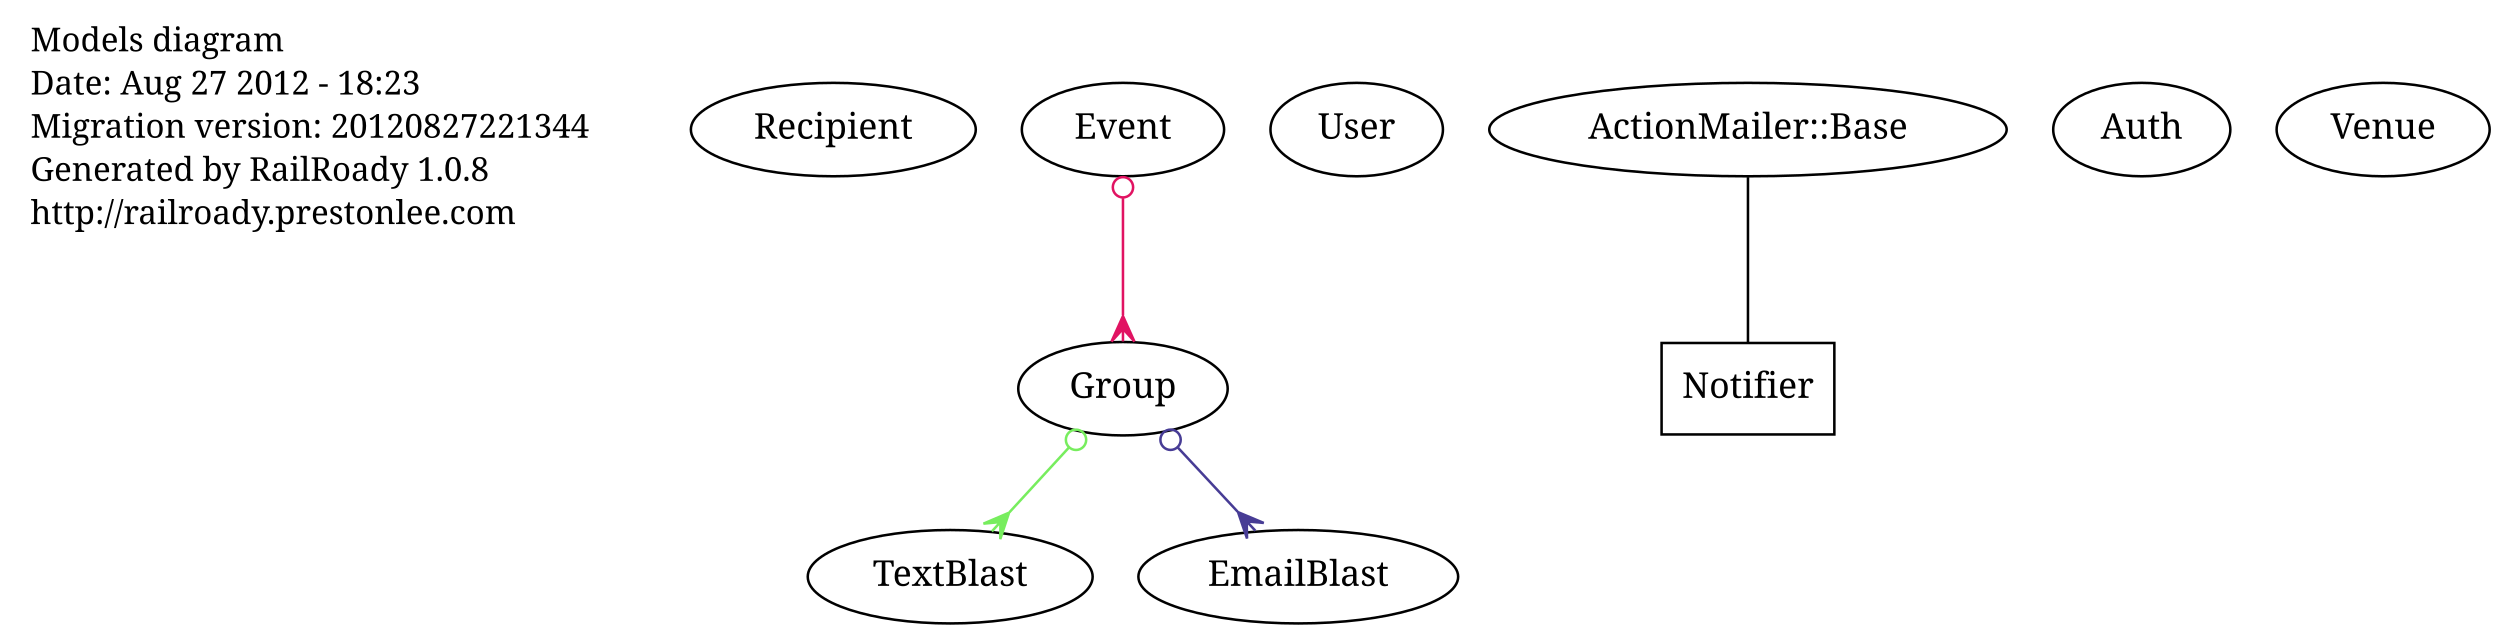
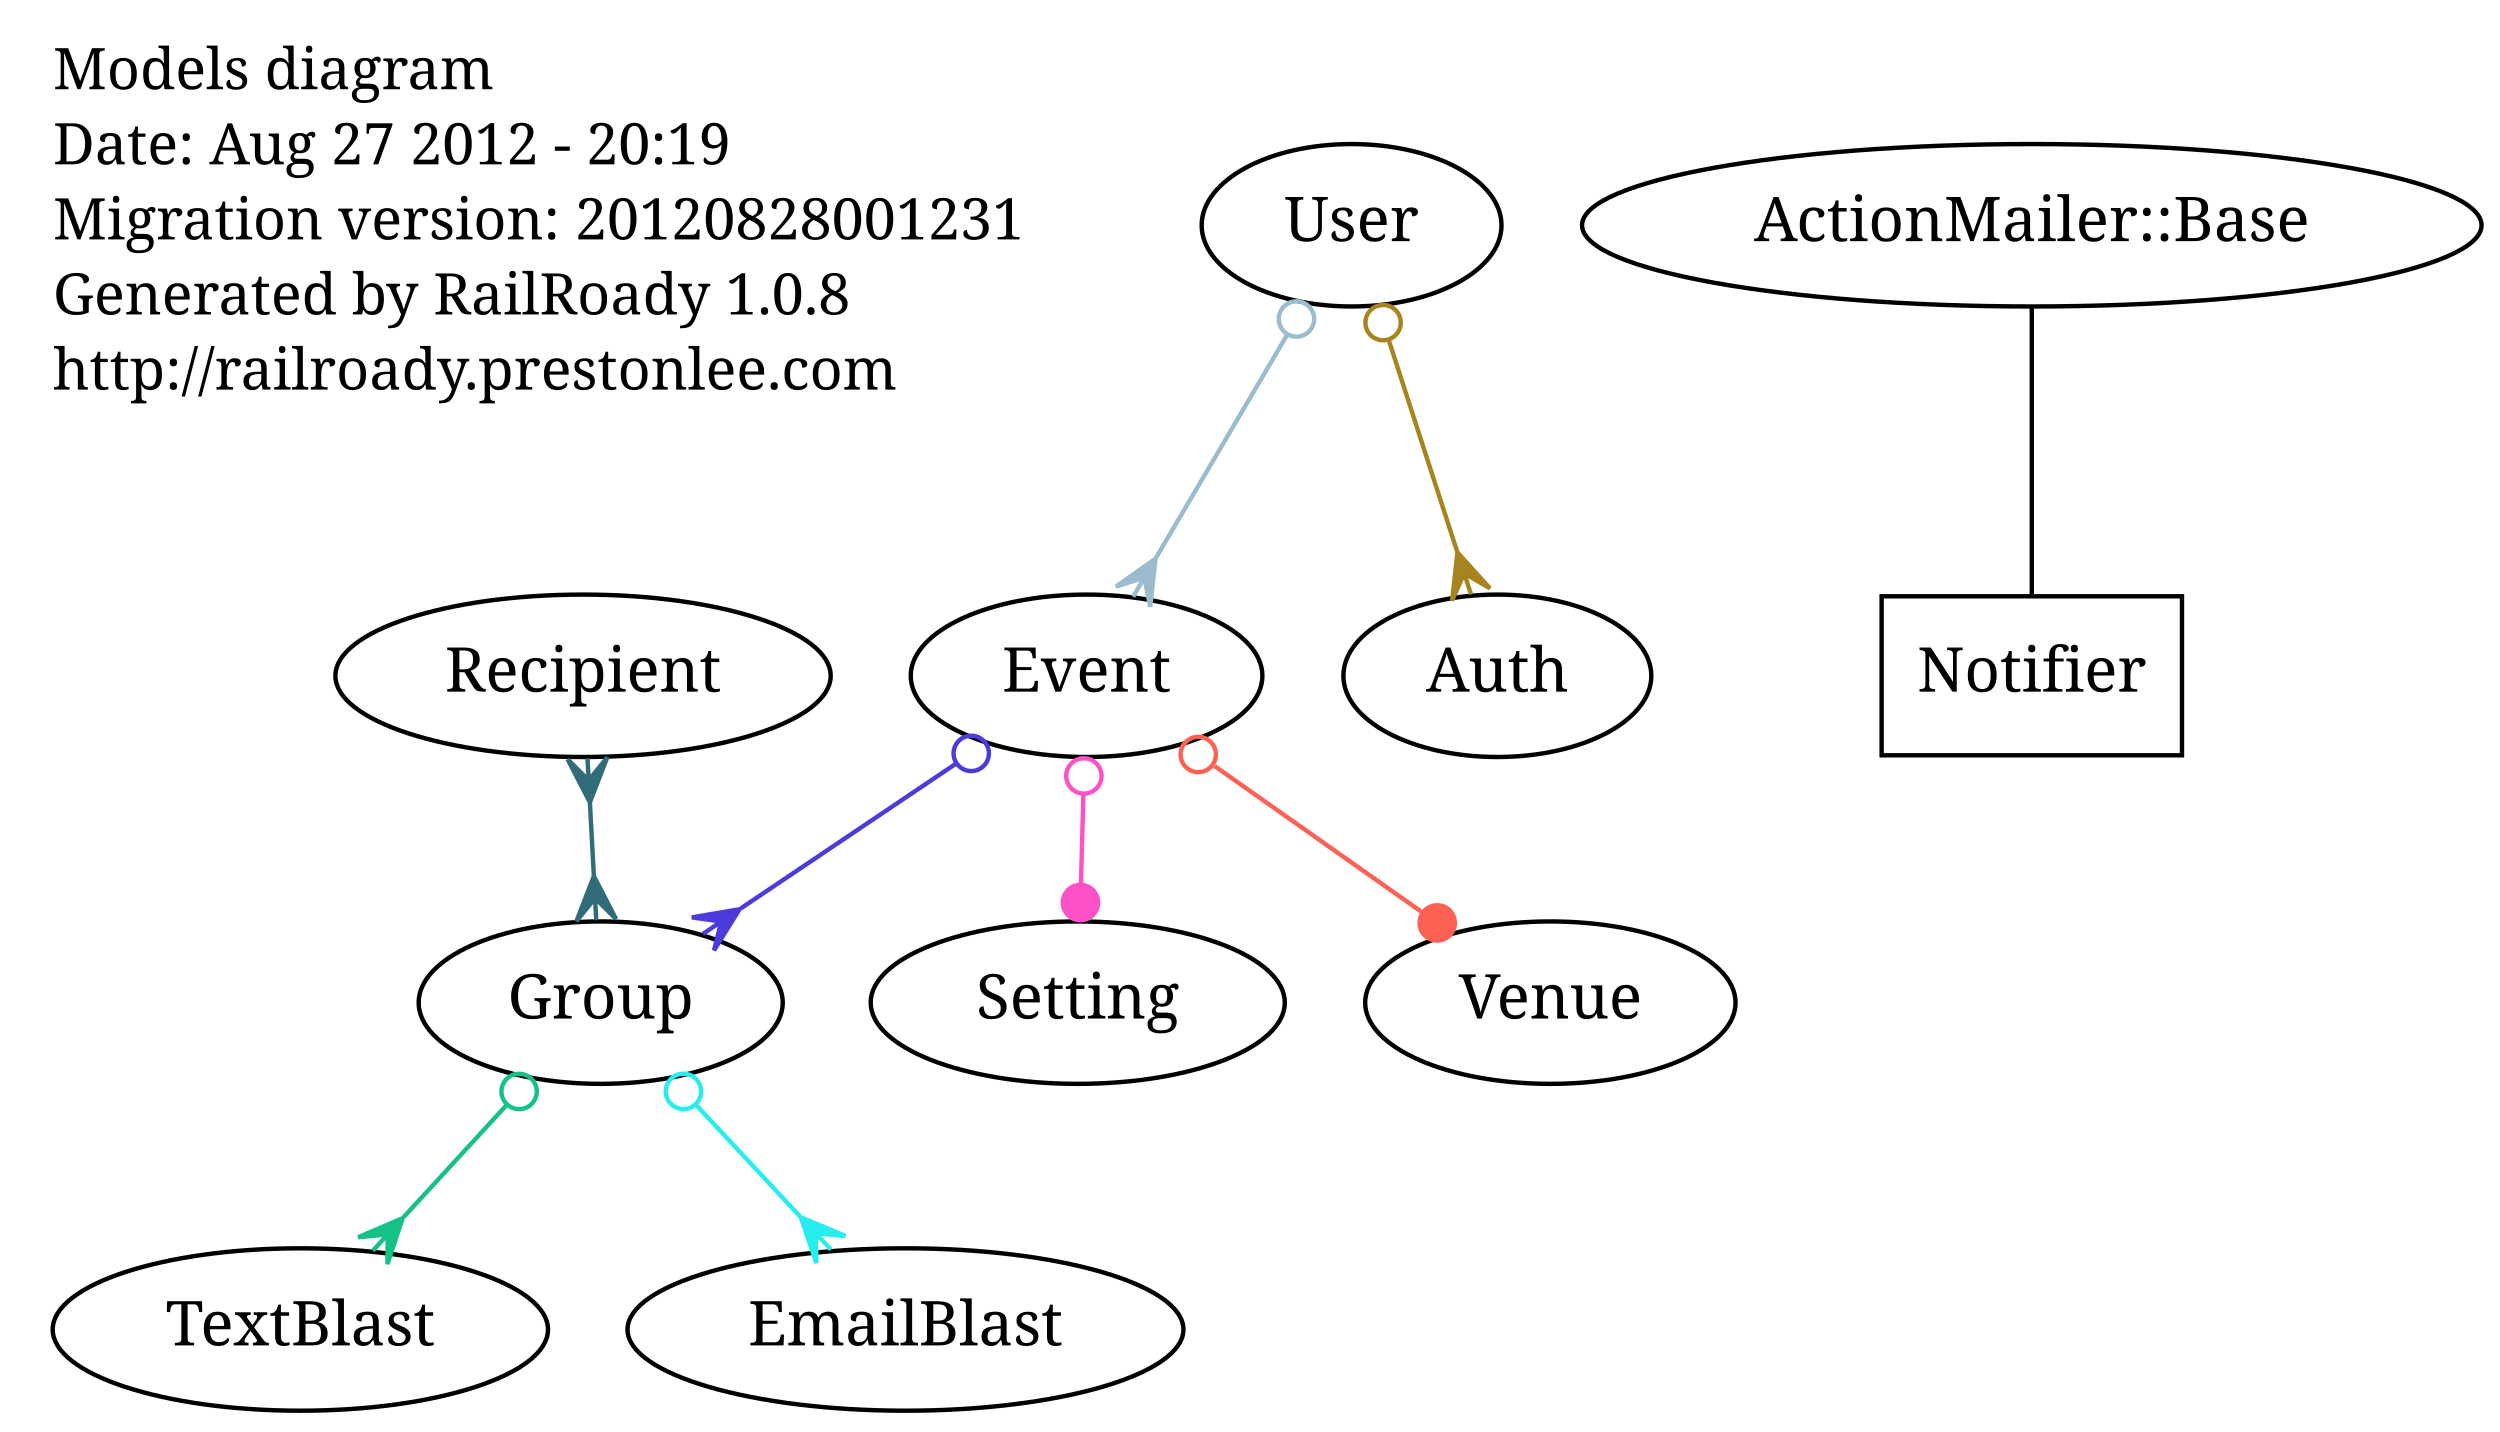
- <svg xmlns="http://www.w3.org/2000/svg" width="984pt" height="250pt" viewBox="0.00 0.00 984.00 250.00">
-   <g id="graph1" class="graph" transform="scale(1 1) rotate(0) translate(4 246)">
-     <polygon fill="white" stroke="white" points="-4,5 -4,-246 981,-246 981,5 -4,5" />
+ <svg xmlns="http://www.w3.org/2000/svg" width="566pt" height="324pt" viewBox="0.00 0.00 566.00 324.00">
+   <g id="graph1" class="graph" transform="scale(1 1) rotate(0) translate(4 320)">
+     <polygon fill="white" stroke="white" points="-4,5 -4,-320 563,-320 563,5 -4,5" />
    <g id="node1" class="node">
-       <text text-anchor="start" x="8" y="-225.8" font-family="Times Roman,serif" font-size="13.00">Models diagram</text>
-       <text text-anchor="start" x="8" y="-208.8" font-family="Times Roman,serif" font-size="13.00">Date: Aug 27 2012 - 18:23</text>
-       <text text-anchor="start" x="8" y="-191.8" font-family="Times Roman,serif" font-size="13.00">Migration version: 20120827221344</text>
-       <text text-anchor="start" x="8" y="-174.8" font-family="Times Roman,serif" font-size="13.00">Generated by RailRoady 1.0.8</text>
-       <text text-anchor="start" x="8" y="-157.8" font-family="Times Roman,serif" font-size="13.00">http://railroady.prestonlee.com</text>
+       <text text-anchor="start" x="8" y="-299.8" font-family="Times Roman,serif" font-size="13.00">Models diagram</text>
+       <text text-anchor="start" x="8" y="-282.8" font-family="Times Roman,serif" font-size="13.00">Date: Aug 27 2012 - 20:19</text>
+       <text text-anchor="start" x="8" y="-265.8" font-family="Times Roman,serif" font-size="13.00">Migration version: 20120828001231</text>
+       <text text-anchor="start" x="8" y="-248.8" font-family="Times Roman,serif" font-size="13.00">Generated by RailRoady 1.0.8</text>
+       <text text-anchor="start" x="8" y="-231.8" font-family="Times Roman,serif" font-size="13.00">http://railroady.prestonlee.com</text>
    </g>
    <g id="node2" class="node">
-       <ellipse fill="none" stroke="black" cx="324" cy="-195" rx="56.068" ry="18.385" />
-       <text text-anchor="middle" x="324" y="-191.4" font-family="Times Roman,serif" font-size="14.00">Recipient</text>
+       <ellipse fill="none" stroke="black" cx="128" cy="-167" rx="56.068" ry="18.385" />
+       <text text-anchor="middle" x="128" y="-163.4" font-family="Times Roman,serif" font-size="14.00">Recipient</text>
+     </g>
+     <g id="node8" class="node">
+       <ellipse fill="none" stroke="black" cx="132" cy="-93" rx="41.217" ry="18.385" />
+       <text text-anchor="middle" x="132" y="-89.4" font-family="Times Roman,serif" font-size="14.00">Group</text>
+     </g>
+     <g id="edge2" class="edge">
+       <path fill="none" stroke="#316c7b" d="M129.552,-138.282C129.847,-132.836 130.155,-127.138 130.449,-121.693" />
+       <polygon fill="#316c7b" stroke="#316c7b" points="129.549,-138.341 124.516,-148.084 129.279,-143.334 129.009,-148.327 129.009,-148.327 129.009,-148.327 129.279,-143.334 133.503,-148.57 129.549,-138.341 129.549,-138.341" />
+       <polygon fill="#316c7b" stroke="#316c7b" points="130.451,-121.653 135.484,-111.91 130.721,-116.66 130.991,-111.667 130.991,-111.667 130.991,-111.667 130.721,-116.66 126.498,-111.424 130.451,-121.653 130.451,-121.653" />
    </g>
    <g id="node3" class="node">
-       <ellipse fill="none" stroke="black" cx="438" cy="-195" rx="39.807" ry="18.385" />
-       <text text-anchor="middle" x="438" y="-191.4" font-family="Times Roman,serif" font-size="14.00">Event</text>
+       <ellipse fill="none" stroke="black" cx="242" cy="-167" rx="39.807" ry="18.385" />
+       <text text-anchor="middle" x="242" y="-163.4" font-family="Times Roman,serif" font-size="14.00">Event</text>
    </g>
-     <g id="node8" class="node">
-       <ellipse fill="none" stroke="black" cx="438" cy="-93" rx="41.217" ry="18.385" />
-       <text text-anchor="middle" x="438" y="-89.4" font-family="Times Roman,serif" font-size="14.00">Group</text>
+     <g id="edge4" class="edge">
+       <path fill="none" stroke="#4b3bdb" d="M212.322,-147.035C197.304,-136.932 179.064,-124.661 163.764,-114.368" />
+       <ellipse fill="none" stroke="#4b3bdb" cx="215.889" cy="-149.434" rx="4" ry="4" />
+       <polygon fill="#4b3bdb" stroke="#4b3bdb" points="163.439,-114.15 157.653,-104.834 159.29,-111.359 155.141,-108.568 155.141,-108.568 155.141,-108.568 159.29,-111.359 152.63,-112.302 163.439,-114.15 163.439,-114.15" />
    </g>
-     <g id="edge2" class="edge">
-       <path fill="none" stroke="#e11362" d="M438,-168.015C438,-153.835 438,-136.445 438,-121.98" />
-       <ellipse fill="none" stroke="#e11362" cx="438" cy="-172.292" rx="4" ry="4" />
-       <polygon fill="#e11362" stroke="#e11362" points="438,-121.59 442.5,-111.59 438,-116.59 438,-111.59 438,-111.59 438,-111.59 438,-116.59 433.5,-111.59 438,-121.59 438,-121.59" />
+     <g id="node9" class="node">
+       <ellipse fill="none" stroke="black" cx="240" cy="-93" rx="46.877" ry="18.385" />
+       <text text-anchor="middle" x="240" y="-89.4" font-family="Times Roman,serif" font-size="14.00">Setting</text>
+     </g>
+     <g id="edge8" class="edge">
+       <path fill="none" stroke="#fd52c6" d="M241.279,-140.309C241.098,-133.635 240.905,-126.476 240.724,-119.797" />
+       <ellipse fill="none" stroke="#fd52c6" cx="241.387" cy="-144.328" rx="4" ry="4" />
+       <ellipse fill="#fd52c6" stroke="#fd52c6" cx="240.613" cy="-115.666" rx="4" ry="4" />
+     </g>
+     <g id="node10" class="node">
+       <ellipse fill="none" stroke="black" cx="347" cy="-93" rx="41.927" ry="18.385" />
+       <text text-anchor="middle" x="347" y="-89.4" font-family="Times Roman,serif" font-size="14.00">Venue</text>
+     </g>
+     <g id="edge6" class="edge">
+       <path fill="none" stroke="#fd6153" d="M270.994,-146.566C285.557,-136.303 303.161,-123.896 317.758,-113.609" />
+       <ellipse fill="none" stroke="#fd6153" cx="267.281" cy="-149.183" rx="4" ry="4" />
+       <ellipse fill="#fd6153" stroke="#fd6153" cx="321.386" cy="-111.052" rx="4" ry="4" />
    </g>
    <g id="node4" class="node">
-       <ellipse fill="none" stroke="black" cx="370" cy="-19" rx="56.068" ry="18.385" />
-       <text text-anchor="middle" x="370" y="-15.4" font-family="Times Roman,serif" font-size="14.00">TextBlast</text>
+       <ellipse fill="none" stroke="black" cx="64" cy="-19" rx="56.068" ry="18.385" />
+       <text text-anchor="middle" x="64" y="-15.4" font-family="Times Roman,serif" font-size="14.00">TextBlast</text>
    </g>
    <g id="node5" class="node">
-       <ellipse fill="none" stroke="black" cx="530" cy="-195" rx="33.941" ry="18.385" />
-       <text text-anchor="middle" x="530" y="-191.4" font-family="Times Roman,serif" font-size="14.00">User</text>
+       <ellipse fill="none" stroke="black" cx="302" cy="-269" rx="33.941" ry="18.385" />
+       <text text-anchor="middle" x="302" y="-265.4" font-family="Times Roman,serif" font-size="14.00">User</text>
+     </g>
+     <g id="edge12" class="edge">
+       <path fill="none" stroke="#9bbbce" d="M287.467,-244.294C278.45,-228.966 266.868,-209.275 257.65,-193.604" />
+       <ellipse fill="none" stroke="#9bbbce" cx="289.521" cy="-247.785" rx="4" ry="4" />
+       <polygon fill="#9bbbce" stroke="#9bbbce" points="257.603,-193.525 256.411,-182.624 255.068,-189.215 252.533,-184.906 252.533,-184.906 252.533,-184.906 255.068,-189.215 248.654,-187.187 257.603,-193.525 257.603,-193.525" />
+     </g>
+     <g id="node7" class="node">
+       <ellipse fill="none" stroke="black" cx="335" cy="-167" rx="34.857" ry="18.385" />
+       <text text-anchor="middle" x="335" y="-163.4" font-family="Times Roman,serif" font-size="14.00">Auth</text>
+     </g>
+     <g id="edge10" class="edge">
+       <path fill="none" stroke="#a68420" d="M310.433,-242.934C315.16,-228.322 321.06,-210.088 325.892,-195.151" />
+       <ellipse fill="none" stroke="#a68420" cx="309.131" cy="-246.959" rx="4" ry="4" />
+       <polygon fill="#a68420" stroke="#a68420" points="325.962,-194.936 333.322,-186.807 327.501,-190.179 329.04,-185.422 329.04,-185.422 329.04,-185.422 327.501,-190.179 324.759,-184.036 325.962,-194.936 325.962,-194.936" />
    </g>
    <g id="node6" class="node">
-       <polygon fill="none" stroke="black" points="718,-111 650,-111 650,-75 718,-75 718,-111" />
-       <text text-anchor="middle" x="684" y="-89.4" font-family="Times Roman,serif" font-size="14.00">Notifier</text>
+       <polygon fill="none" stroke="black" points="490,-185 422,-185 422,-149 490,-149 490,-185" />
+       <text text-anchor="middle" x="456" y="-163.4" font-family="Times Roman,serif" font-size="14.00">Notifier</text>
    </g>
-     <g id="node7" class="node">
-       <ellipse fill="none" stroke="black" cx="839" cy="-195" rx="34.857" ry="18.385" />
-       <text text-anchor="middle" x="839" y="-191.4" font-family="Times Roman,serif" font-size="14.00">Auth</text>
+     <g id="edge16" class="edge">
+       <path fill="none" stroke="#16c186" d="M110.689,-69.808C103.277,-61.742 94.925,-52.654 87.356,-44.417" />
+       <ellipse fill="none" stroke="#16c186" cx="113.522" cy="-72.892" rx="4" ry="4" />
+       <polygon fill="#16c186" stroke="#16c186" points="87.162,-44.206 83.709,-33.798 83.779,-40.524 80.396,-36.843 80.396,-36.843 80.396,-36.843 83.779,-40.524 77.082,-39.887 87.162,-44.206 87.162,-44.206" />
    </g>
-     <g id="edge6" class="edge">
-       <path fill="none" stroke="#77ed5e" d="M416.689,-69.808C409.277,-61.742 400.925,-52.654 393.356,-44.417" />
-       <ellipse fill="none" stroke="#77ed5e" cx="419.522" cy="-72.892" rx="4" ry="4" />
-       <polygon fill="#77ed5e" stroke="#77ed5e" points="393.162,-44.206 389.709,-33.798 389.779,-40.524 386.396,-36.843 386.396,-36.843 386.396,-36.843 389.779,-40.524 383.082,-39.887 393.162,-44.206 393.162,-44.206" />
+     <g id="node11" class="node">
+       <ellipse fill="none" stroke="black" cx="201" cy="-19" rx="62.932" ry="18.385" />
+       <text text-anchor="middle" x="201" y="-15.4" font-family="Times Roman,serif" font-size="14.00">EmailBlast</text>
    </g>
-     <g id="node10" class="node">
-       <ellipse fill="none" stroke="black" cx="507" cy="-19" rx="62.932" ry="18.385" />
-       <text text-anchor="middle" x="507" y="-15.4" font-family="Times Roman,serif" font-size="14.00">EmailBlast</text>
+     <g id="edge18" class="edge">
+       <path fill="none" stroke="#28edef" d="M153.582,-69.854C161.045,-61.851 169.45,-52.836 177.088,-44.645" />
+       <ellipse fill="none" stroke="#28edef" cx="150.731" cy="-72.911" rx="4" ry="4" />
+       <polygon fill="#28edef" stroke="#28edef" points="177.301,-44.416 187.412,-40.171 180.711,-40.759 184.121,-37.102 184.121,-37.102 184.121,-37.102 180.711,-40.759 180.829,-34.034 177.301,-44.416 177.301,-44.416" />
    </g>
-     <g id="edge8" class="edge">
-       <path fill="none" stroke="#473c95" d="M459.582,-69.854C467.045,-61.851 475.45,-52.836 483.088,-44.645" />
-       <ellipse fill="none" stroke="#473c95" cx="456.731" cy="-72.911" rx="4" ry="4" />
-       <polygon fill="#473c95" stroke="#473c95" points="483.301,-44.416 493.412,-40.171 486.711,-40.759 490.121,-37.102 490.121,-37.102 490.121,-37.102 486.711,-40.759 486.829,-34.034 483.301,-44.416 483.301,-44.416" />
+     <g id="node18" class="node">
+       <ellipse fill="none" stroke="black" cx="456" cy="-269" rx="101.823" ry="18.385" />
+       <text text-anchor="middle" x="456" y="-265.4" font-family="Times Roman,serif" font-size="14.00">ActionMailer::Base</text>
    </g>
-     <g id="node9" class="node">
-       <ellipse fill="none" stroke="black" cx="934" cy="-195" rx="41.927" ry="18.385" />
-       <text text-anchor="middle" x="934" y="-191.4" font-family="Times Roman,serif" font-size="14.00">Venue</text>
-     </g>
-     <g id="node12" class="node">
-       <ellipse fill="none" stroke="black" cx="684" cy="-195" rx="101.823" ry="18.385" />
-       <text text-anchor="middle" x="684" y="-191.4" font-family="Times Roman,serif" font-size="14.00">ActionMailer::Base</text>
-     </g>
-     <g id="edge4" class="edge">
-       <path fill="none" stroke="black" d="M684,-176.292C684,-157.773 684,-129.603 684,-111.247" />
+     <g id="edge14" class="edge">
+       <path fill="none" stroke="black" d="M456,-250.292C456,-231.773 456,-203.603 456,-185.247" />
    </g>
  </g>
</svg>
